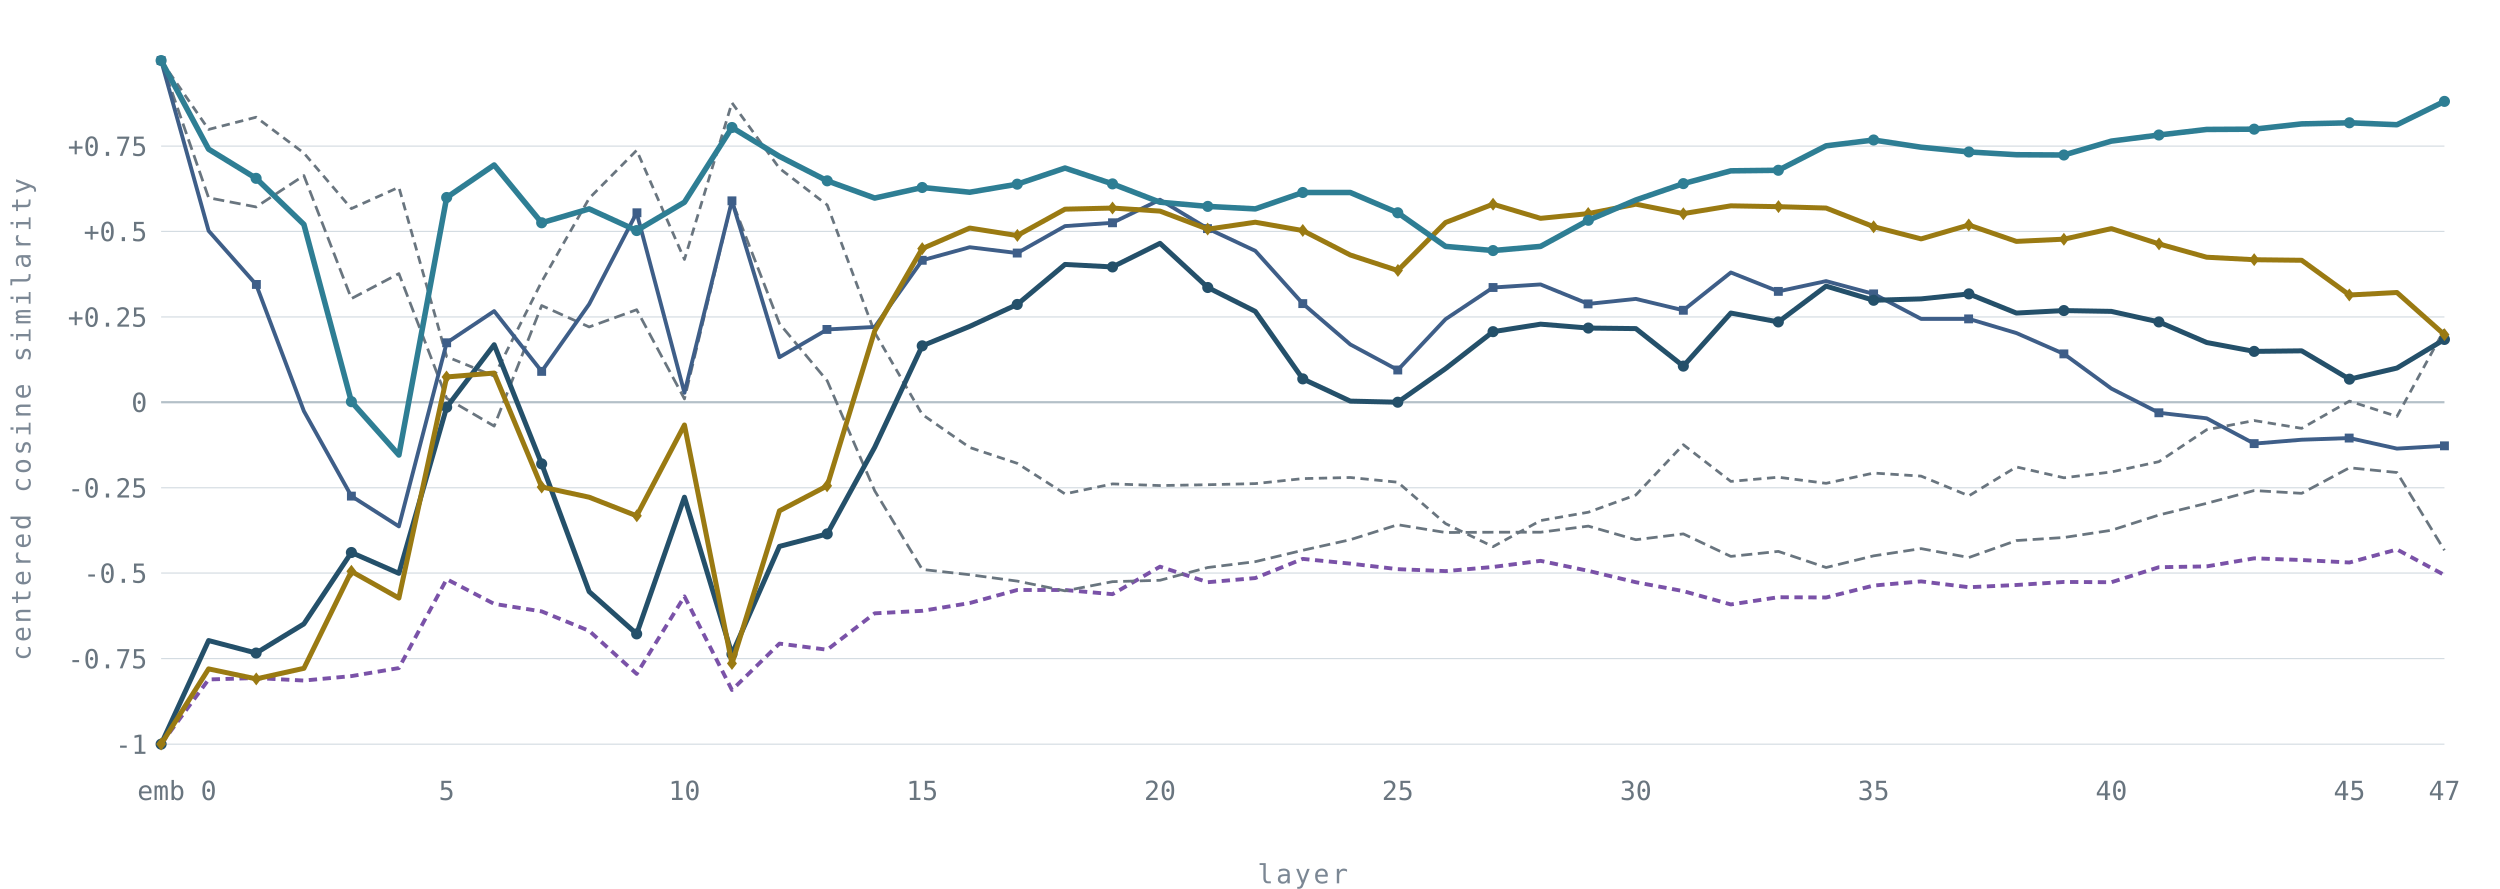
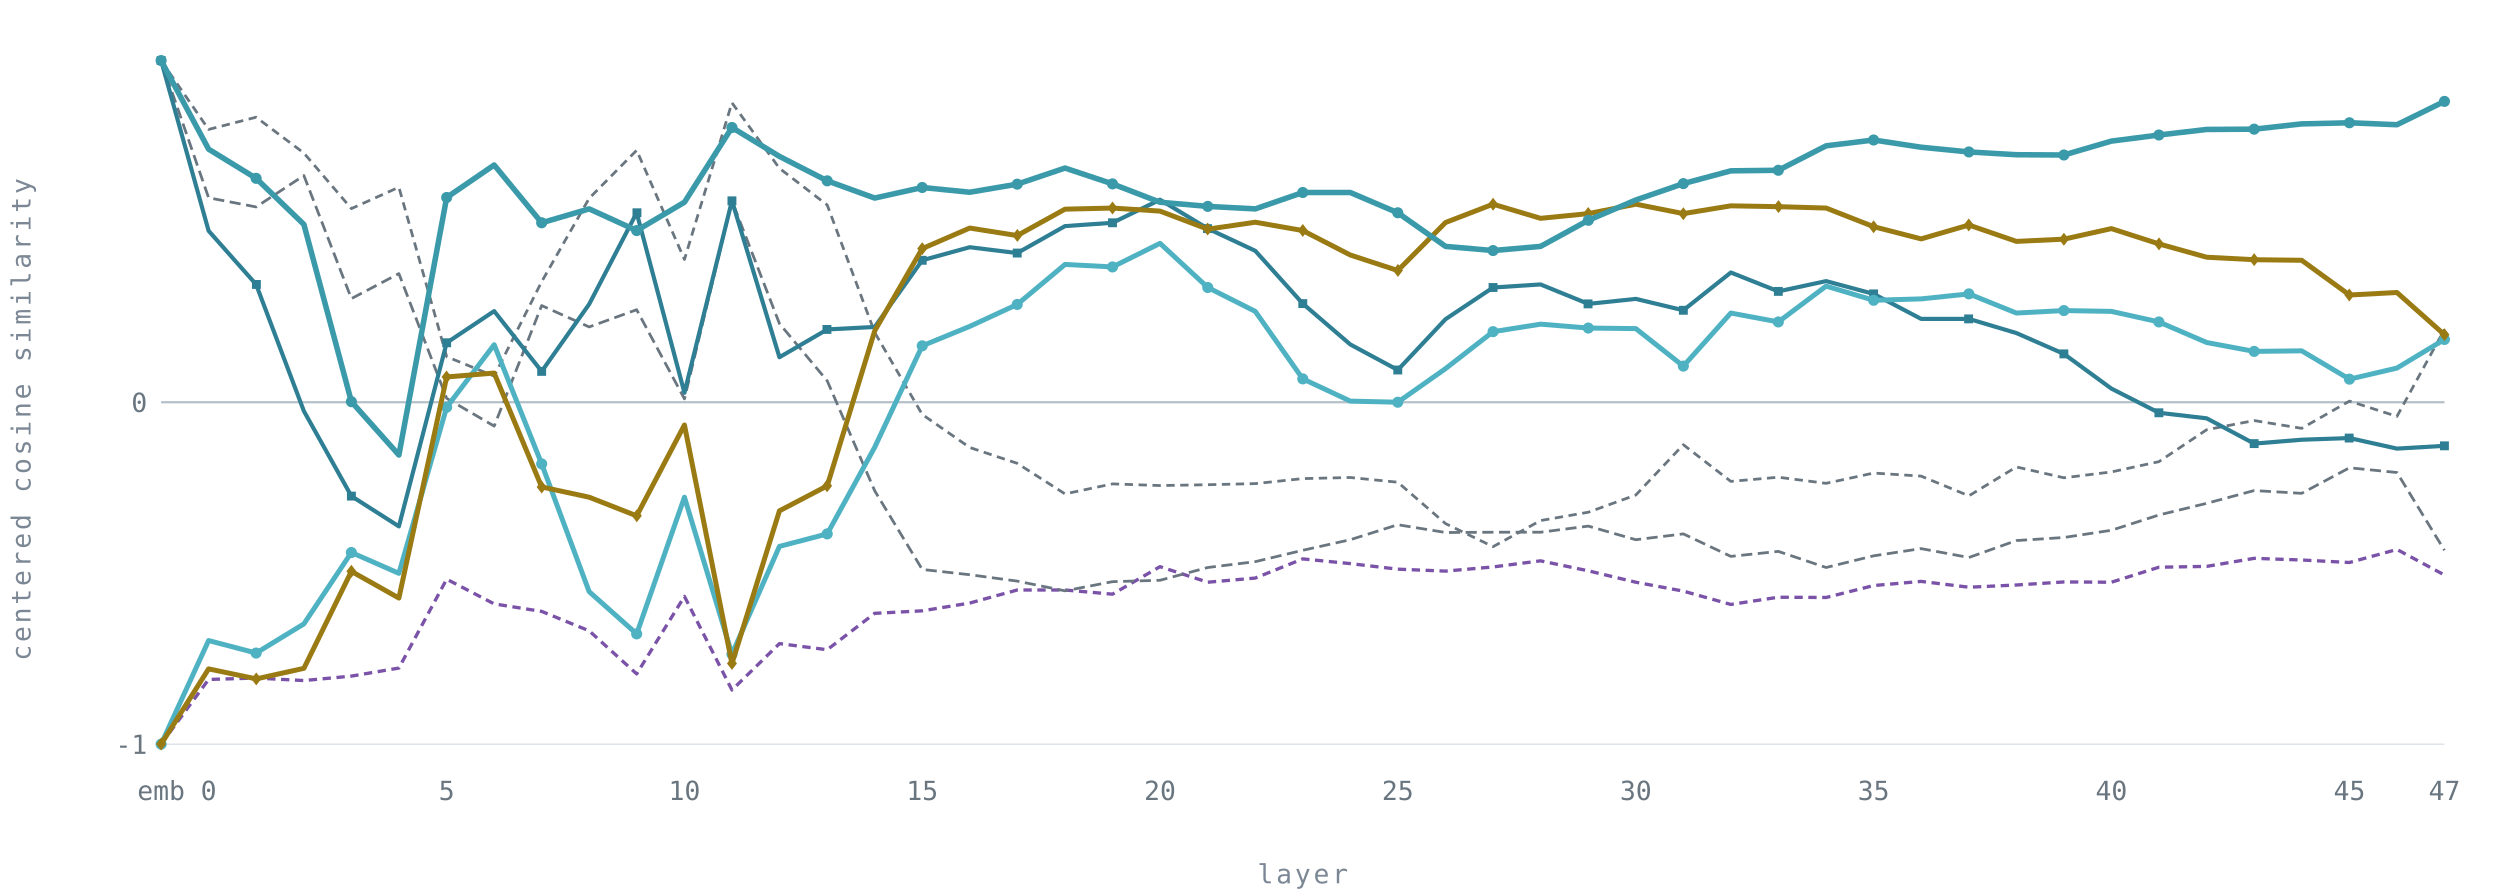
<svg xmlns="http://www.w3.org/2000/svg" id="figConcept" viewBox="0 0 900 320">
  <line x1="58" x2="880" y1="267.9" y2="267.9" stroke="#D2DAE0" stroke-width="0.4" />
  <text x="53" y="271.4" font-family="JetBrains Mono,monospace" font-size="9.5" fill="#69757F" text-anchor="end">-1</text>
-   <line x1="58" x2="880" y1="237.1" y2="237.1" stroke="#D2DAE0" stroke-width="0.4" />
-   <text x="53" y="240.6" font-family="JetBrains Mono,monospace" font-size="9.5" fill="#69757F" text-anchor="end">-0.75</text>
-   <line x1="58" x2="880" y1="206.3" y2="206.3" stroke="#D2DAE0" stroke-width="0.4" />
-   <text x="53" y="209.8" font-family="JetBrains Mono,monospace" font-size="9.5" fill="#69757F" text-anchor="end">-0.5</text>
-   <line x1="58" x2="880" y1="175.6" y2="175.6" stroke="#D2DAE0" stroke-width="0.4" />
-   <text x="53" y="179.1" font-family="JetBrains Mono,monospace" font-size="9.5" fill="#69757F" text-anchor="end">-0.25</text>
  <line x1="58" x2="880" y1="144.8" y2="144.8" stroke="#B4C0C8" stroke-width="0.8" />
  <text x="53" y="148.3" font-family="JetBrains Mono,monospace" font-size="9.5" fill="#69757F" text-anchor="end">0</text>
-   <line x1="58" x2="880" y1="114.1" y2="114.1" stroke="#D2DAE0" stroke-width="0.4" />
-   <text x="53" y="117.6" font-family="JetBrains Mono,monospace" font-size="9.5" fill="#69757F" text-anchor="end">+0.25</text>
-   <line x1="58" x2="880" y1="83.3" y2="83.3" stroke="#D2DAE0" stroke-width="0.4" />
-   <text x="53" y="86.8" font-family="JetBrains Mono,monospace" font-size="9.5" fill="#69757F" text-anchor="end">+0.5</text>
-   <line x1="58" x2="880" y1="52.6" y2="52.6" stroke="#D2DAE0" stroke-width="0.4" />
-   <text x="53" y="56.1" font-family="JetBrains Mono,monospace" font-size="9.5" fill="#69757F" text-anchor="end">+0.75</text>
  <text x="11" y="151" font-family="JetBrains Mono,monospace" font-size="9.5" letter-spacing="1" fill="#7B8794" text-anchor="middle" transform="rotate(-90 11 151)">centered cosine similarity</text>
-   <path d="M58.0,267.9 L75.1,244.6 L92.2,244.1 L109.4,245.0 L126.5,243.4 L143.6,240.5 L160.8,208.5 L177.9,217.4 L195.0,220.1 L212.1,227.1 L229.2,242.6 L246.4,214.7 L263.5,248.4 L280.6,231.7 L297.8,233.9 L314.9,220.8 L332.0,219.9 L349.1,217.1 L366.2,212.4 L383.4,212.4 L400.5,213.9 L417.6,204.0 L434.8,209.6 L451.9,208.1 L469.0,201.2 L486.1,202.9 L503.2,204.9 L520.4,205.6 L537.5,204.1 L554.6,201.9 L571.8,205.5 L588.9,209.6 L606.0,212.8 L623.1,217.6 L640.2,215.0 L657.4,215.1 L674.5,210.8 L691.6,209.3 L708.8,211.4 L725.9,210.6 L743.0,209.5 L760.1,209.6 L777.2,204.2 L794.4,203.9 L811.5,201.0 L828.6,201.6 L845.8,202.5 L862.9,197.8 L880.0,207.0" fill="none" stroke="#7A52A8" stroke-width="1.4" stroke-linejoin="round" stroke-dasharray="3 2" />
+   <path d="M58.0,267.9 L75.1,244.6 L92.2,244.1 L109.4,245.0 L126.5,243.4 L143.6,240.5 L160.8,208.5 L177.9,217.4 L195.0,220.1 L212.1,227.1 L229.2,242.6 L246.4,214.7 L263.5,248.4 L280.6,231.7 L297.8,233.9 L314.9,220.8 L332.0,219.9 L349.1,217.1 L366.2,212.4 L383.4,212.4 L400.5,213.9 L417.6,204.0 L434.8,209.6 L451.9,208.1 L469.0,201.2 L486.1,202.9 L503.2,204.9 L520.4,205.6 L537.5,204.1 L554.6,201.9 L571.8,205.5 L588.9,209.6 L606.0,212.8 L623.1,217.6 L640.2,215.0 L657.4,215.1 L674.5,210.8 L691.6,209.3 L708.8,211.4 L725.9,210.6 L743.0,209.5 L760.1,209.6 L777.2,204.2 L794.4,203.9 L811.5,201.0 L828.6,201.6 L845.8,202.5 L862.9,197.8 L880.0,207.0" fill="none" stroke="#7A52A8" stroke-width="1.2" stroke-linejoin="round" stroke-dasharray="3 2" />
  <path d="M58.0,21.8 L75.1,46.6 L92.2,42.2 L109.4,55.1 L126.5,75.1 L143.6,67.4 L160.8,128.4 L177.9,135.4 L195.0,101.4 L212.1,71.4 L229.2,54.1 L246.4,93.4 L263.5,37.0 L280.6,60.6 L297.8,73.8 L314.9,119.7 L332.0,149.2 L349.1,161.1 L366.2,166.8 L383.4,177.8 L400.5,174.2 L417.6,174.8 L434.8,174.5 L451.9,174.1 L469.0,172.3 L486.1,171.9 L503.2,173.6 L520.4,188.5 L537.5,196.8 L554.6,187.4 L571.8,184.4 L588.9,178.2 L606.0,160.1 L623.1,173.3 L640.2,171.8 L657.4,174.0 L674.5,170.3 L691.6,171.4 L708.8,178.5 L725.9,168.1 L743.0,172.0 L760.1,169.9 L777.2,166.2 L794.4,154.7 L811.5,151.4 L828.6,154.2 L845.8,144.4 L862.9,149.9 L880.0,118.6" fill="none" stroke="#69757F" stroke-width="1.0" stroke-linejoin="round" stroke-dasharray="3 2" />
  <path d="M58.0,21.8 L75.1,71.2 L92.2,74.5 L109.4,63.2 L126.5,107.5 L143.6,98.5 L160.8,143.4 L177.9,153.4 L195.0,110.0 L212.1,117.7 L229.2,111.5 L246.4,143.6 L263.5,72.3 L280.6,116.5 L297.8,137.1 L314.9,176.7 L332.0,205.0 L349.1,206.9 L366.2,209.2 L383.4,212.7 L400.5,209.4 L417.6,208.9 L434.8,204.3 L451.9,202.2 L469.0,198.1 L486.1,194.3 L503.2,188.9 L520.4,191.7 L537.5,191.6 L554.6,191.6 L571.8,189.4 L588.9,194.3 L606.0,192.2 L623.1,200.3 L640.2,198.5 L657.4,204.3 L674.5,200.1 L691.6,197.5 L708.8,200.7 L725.9,194.6 L743.0,193.5 L760.1,190.9 L777.2,185.4 L794.4,181.2 L811.5,176.6 L828.6,177.6 L845.8,168.4 L862.9,170.1 L880.0,198.1" fill="none" stroke="#69757F" stroke-width="1.0" stroke-linejoin="round" stroke-dasharray="4 2" />
-   <path d="M58.0,21.8 L75.1,83.1 L92.2,102.4 L109.4,148.0 L126.5,178.6 L143.6,189.5 L160.8,123.4 L177.9,112.0 L195.0,133.7 L212.1,109.5 L229.2,76.6 L246.4,141.4 L263.5,72.3 L280.6,128.6 L297.8,118.6 L314.9,117.7 L332.0,93.7 L349.1,89.0 L366.2,91.1 L383.4,81.4 L400.5,80.2 L417.6,71.9 L434.8,82.3 L451.9,90.3 L469.0,109.3 L486.1,124.0 L503.2,133.2 L520.4,114.9 L537.5,103.5 L554.6,102.4 L571.8,109.4 L588.9,107.6 L606.0,111.7 L623.1,98.1 L640.2,104.9 L657.4,101.2 L674.5,105.8 L691.6,114.8 L708.8,114.8 L725.9,119.9 L743.0,127.4 L760.1,139.9 L777.2,148.6 L794.4,150.6 L811.5,159.7 L828.6,158.3 L845.8,157.7 L862.9,161.5 L880.0,160.5" fill="none" stroke="#3E5E88" stroke-width="1.4" stroke-linejoin="round" />
-   <rect x="56.4" y="20.2" width="3.2" height="3.2" fill="#3E5E88" />
-   <rect x="90.7" y="100.8" width="3.2" height="3.2" fill="#3E5E88" />
-   <rect x="124.9" y="177.0" width="3.2" height="3.2" fill="#3E5E88" />
-   <rect x="159.2" y="121.8" width="3.2" height="3.2" fill="#3E5E88" />
-   <rect x="193.4" y="132.1" width="3.2" height="3.2" fill="#3E5E88" />
-   <rect x="227.7" y="75.0" width="3.2" height="3.2" fill="#3E5E88" />
-   <rect x="261.9" y="70.7" width="3.2" height="3.2" fill="#3E5E88" />
-   <rect x="296.1" y="117.0" width="3.2" height="3.2" fill="#3E5E88" />
-   <rect x="330.4" y="92.1" width="3.2" height="3.2" fill="#3E5E88" />
-   <rect x="364.6" y="89.5" width="3.2" height="3.2" fill="#3E5E88" />
-   <rect x="398.9" y="78.6" width="3.2" height="3.2" fill="#3E5E88" />
-   <rect x="433.1" y="80.7" width="3.2" height="3.2" fill="#3E5E88" />
-   <rect x="467.4" y="107.7" width="3.2" height="3.2" fill="#3E5E88" />
-   <rect x="501.6" y="131.6" width="3.2" height="3.2" fill="#3E5E88" />
-   <rect x="535.9" y="101.9" width="3.2" height="3.2" fill="#3E5E88" />
-   <rect x="570.1" y="107.8" width="3.2" height="3.2" fill="#3E5E88" />
-   <rect x="604.4" y="110.1" width="3.2" height="3.2" fill="#3E5E88" />
-   <rect x="638.6" y="103.3" width="3.2" height="3.2" fill="#3E5E88" />
-   <rect x="672.9" y="104.2" width="3.2" height="3.2" fill="#3E5E88" />
-   <rect x="707.1" y="113.2" width="3.2" height="3.2" fill="#3E5E88" />
-   <rect x="741.4" y="125.8" width="3.2" height="3.2" fill="#3E5E88" />
-   <rect x="775.6" y="147.0" width="3.2" height="3.2" fill="#3E5E88" />
-   <rect x="809.9" y="158.1" width="3.2" height="3.2" fill="#3E5E88" />
-   <rect x="844.1" y="156.1" width="3.2" height="3.2" fill="#3E5E88" />
-   <rect x="878.4" y="158.9" width="3.2" height="3.2" fill="#3E5E88" />
-   <path d="M58.0,267.9 L75.1,230.6 L92.2,235.1 L109.4,224.6 L126.5,198.9 L143.6,206.4 L160.8,146.6 L177.9,124.1 L195.0,167.0 L212.1,213.0 L229.2,228.2 L246.4,179.0 L263.5,235.5 L280.6,196.7 L297.8,192.2 L314.9,161.0 L332.0,124.5 L349.1,117.5 L366.2,109.6 L383.4,95.2 L400.5,96.1 L417.6,87.6 L434.8,103.5 L451.9,112.1 L469.0,136.4 L486.1,144.4 L503.2,144.8 L520.4,132.7 L537.5,119.4 L554.6,116.7 L571.8,118.1 L588.9,118.3 L606.0,131.8 L623.1,112.7 L640.2,115.9 L657.4,103.0 L674.5,108.1 L691.6,107.6 L708.8,105.8 L725.9,112.7 L743.0,111.8 L760.1,112.1 L777.2,115.9 L794.4,123.3 L811.5,126.5 L828.6,126.3 L845.8,136.5 L862.9,132.5 L880.0,122.2" fill="none" stroke="#24506A" stroke-width="1.8" stroke-linejoin="round" />
-   <circle cx="58.0" cy="267.9" r="2.0" fill="#24506A" />
-   <circle cx="92.2" cy="235.1" r="2.0" fill="#24506A" />
-   <circle cx="126.5" cy="198.9" r="2.0" fill="#24506A" />
-   <circle cx="160.8" cy="146.6" r="2.0" fill="#24506A" />
-   <circle cx="195.0" cy="167.0" r="2.0" fill="#24506A" />
-   <circle cx="229.2" cy="228.2" r="2.0" fill="#24506A" />
-   <circle cx="263.5" cy="235.5" r="2.0" fill="#24506A" />
-   <circle cx="297.8" cy="192.2" r="2.0" fill="#24506A" />
-   <circle cx="332.0" cy="124.5" r="2.0" fill="#24506A" />
-   <circle cx="366.2" cy="109.6" r="2.0" fill="#24506A" />
-   <circle cx="400.5" cy="96.1" r="2.0" fill="#24506A" />
-   <circle cx="434.8" cy="103.5" r="2.0" fill="#24506A" />
-   <circle cx="469.0" cy="136.4" r="2.0" fill="#24506A" />
-   <circle cx="503.2" cy="144.8" r="2.0" fill="#24506A" />
-   <circle cx="537.5" cy="119.4" r="2.0" fill="#24506A" />
-   <circle cx="571.8" cy="118.1" r="2.0" fill="#24506A" />
-   <circle cx="606.0" cy="131.8" r="2.0" fill="#24506A" />
-   <circle cx="640.2" cy="115.9" r="2.0" fill="#24506A" />
-   <circle cx="674.5" cy="108.1" r="2.0" fill="#24506A" />
-   <circle cx="708.8" cy="105.8" r="2.0" fill="#24506A" />
-   <circle cx="743.0" cy="111.8" r="2.0" fill="#24506A" />
-   <circle cx="777.2" cy="115.9" r="2.0" fill="#24506A" />
-   <circle cx="811.5" cy="126.5" r="2.0" fill="#24506A" />
-   <circle cx="845.8" cy="136.5" r="2.0" fill="#24506A" />
-   <circle cx="880.0" cy="122.2" r="2.0" fill="#24506A" />
+   <path d="M58.0,21.8 L75.1,83.1 L92.2,102.4 L109.4,148.0 L126.5,178.6 L143.6,189.5 L160.8,123.4 L177.9,112.0 L195.0,133.7 L212.1,109.5 L229.2,76.6 L246.4,141.4 L263.5,72.3 L280.6,128.6 L297.8,118.6 L314.9,117.7 L332.0,93.7 L349.1,89.0 L366.2,91.1 L383.4,81.4 L400.5,80.2 L417.6,71.9 L434.8,82.3 L451.9,90.3 L469.0,109.3 L486.1,124.0 L503.2,133.2 L520.4,114.9 L537.5,103.5 L554.6,102.4 L571.8,109.4 L588.9,107.6 L606.0,111.7 L623.1,98.1 L640.2,104.9 L657.4,101.2 L674.5,105.8 L691.6,114.8 L708.8,114.8 L725.9,119.9 L743.0,127.4 L760.1,139.9 L777.2,148.6 L794.4,150.6 L811.5,159.7 L828.6,158.3 L845.8,157.7 L862.9,161.5 L880.0,160.5" fill="none" stroke="#2E7E94" stroke-width="1.5" stroke-linejoin="round" />
+   <rect x="56.4" y="20.2" width="3.2" height="3.2" fill="#2E7E94" />
+   <rect x="90.7" y="100.8" width="3.2" height="3.2" fill="#2E7E94" />
+   <rect x="124.9" y="177.0" width="3.2" height="3.2" fill="#2E7E94" />
+   <rect x="159.2" y="121.8" width="3.2" height="3.2" fill="#2E7E94" />
+   <rect x="193.4" y="132.1" width="3.2" height="3.2" fill="#2E7E94" />
+   <rect x="227.7" y="75.0" width="3.2" height="3.2" fill="#2E7E94" />
+   <rect x="261.9" y="70.7" width="3.2" height="3.2" fill="#2E7E94" />
+   <rect x="296.1" y="117.0" width="3.2" height="3.2" fill="#2E7E94" />
+   <rect x="330.4" y="92.1" width="3.2" height="3.2" fill="#2E7E94" />
+   <rect x="364.6" y="89.5" width="3.2" height="3.2" fill="#2E7E94" />
+   <rect x="398.9" y="78.6" width="3.2" height="3.2" fill="#2E7E94" />
+   <rect x="433.1" y="80.7" width="3.2" height="3.2" fill="#2E7E94" />
+   <rect x="467.4" y="107.7" width="3.2" height="3.2" fill="#2E7E94" />
+   <rect x="501.6" y="131.6" width="3.2" height="3.2" fill="#2E7E94" />
+   <rect x="535.9" y="101.9" width="3.2" height="3.2" fill="#2E7E94" />
+   <rect x="570.1" y="107.8" width="3.2" height="3.2" fill="#2E7E94" />
+   <rect x="604.4" y="110.1" width="3.2" height="3.2" fill="#2E7E94" />
+   <rect x="638.6" y="103.3" width="3.2" height="3.2" fill="#2E7E94" />
+   <rect x="672.9" y="104.2" width="3.2" height="3.2" fill="#2E7E94" />
+   <rect x="707.1" y="113.2" width="3.2" height="3.2" fill="#2E7E94" />
+   <rect x="741.4" y="125.8" width="3.2" height="3.2" fill="#2E7E94" />
+   <rect x="775.6" y="147.0" width="3.2" height="3.2" fill="#2E7E94" />
+   <rect x="809.9" y="158.1" width="3.2" height="3.2" fill="#2E7E94" />
+   <rect x="844.1" y="156.1" width="3.2" height="3.2" fill="#2E7E94" />
+   <rect x="878.4" y="158.9" width="3.2" height="3.2" fill="#2E7E94" />
+   <path d="M58.0,267.9 L75.1,230.6 L92.2,235.1 L109.4,224.6 L126.5,198.9 L143.6,206.4 L160.8,146.6 L177.9,124.1 L195.0,167.0 L212.1,213.0 L229.2,228.2 L246.4,179.0 L263.5,235.5 L280.6,196.7 L297.8,192.2 L314.9,161.0 L332.0,124.5 L349.1,117.5 L366.2,109.6 L383.4,95.2 L400.5,96.1 L417.6,87.6 L434.8,103.5 L451.9,112.1 L469.0,136.4 L486.1,144.4 L503.2,144.8 L520.4,132.7 L537.5,119.4 L554.6,116.7 L571.8,118.1 L588.9,118.3 L606.0,131.8 L623.1,112.7 L640.2,115.9 L657.4,103.0 L674.5,108.1 L691.6,107.6 L708.8,105.8 L725.9,112.7 L743.0,111.8 L760.1,112.1 L777.2,115.9 L794.4,123.3 L811.5,126.5 L828.6,126.3 L845.8,136.5 L862.9,132.5 L880.0,122.2" fill="none" stroke="#4FB2C2" stroke-width="1.8" stroke-linejoin="round" />
+   <circle cx="58.0" cy="267.9" r="2.0" fill="#4FB2C2" />
+   <circle cx="92.2" cy="235.1" r="2.0" fill="#4FB2C2" />
+   <circle cx="126.5" cy="198.9" r="2.0" fill="#4FB2C2" />
+   <circle cx="160.8" cy="146.6" r="2.0" fill="#4FB2C2" />
+   <circle cx="195.0" cy="167.0" r="2.0" fill="#4FB2C2" />
+   <circle cx="229.2" cy="228.2" r="2.0" fill="#4FB2C2" />
+   <circle cx="263.5" cy="235.5" r="2.0" fill="#4FB2C2" />
+   <circle cx="297.8" cy="192.2" r="2.0" fill="#4FB2C2" />
+   <circle cx="332.0" cy="124.5" r="2.0" fill="#4FB2C2" />
+   <circle cx="366.2" cy="109.6" r="2.0" fill="#4FB2C2" />
+   <circle cx="400.5" cy="96.1" r="2.0" fill="#4FB2C2" />
+   <circle cx="434.8" cy="103.5" r="2.0" fill="#4FB2C2" />
+   <circle cx="469.0" cy="136.4" r="2.0" fill="#4FB2C2" />
+   <circle cx="503.2" cy="144.8" r="2.0" fill="#4FB2C2" />
+   <circle cx="537.5" cy="119.4" r="2.0" fill="#4FB2C2" />
+   <circle cx="571.8" cy="118.1" r="2.0" fill="#4FB2C2" />
+   <circle cx="606.0" cy="131.8" r="2.0" fill="#4FB2C2" />
+   <circle cx="640.2" cy="115.9" r="2.0" fill="#4FB2C2" />
+   <circle cx="674.5" cy="108.1" r="2.0" fill="#4FB2C2" />
+   <circle cx="708.8" cy="105.8" r="2.0" fill="#4FB2C2" />
+   <circle cx="743.0" cy="111.8" r="2.0" fill="#4FB2C2" />
+   <circle cx="777.2" cy="115.9" r="2.0" fill="#4FB2C2" />
+   <circle cx="811.5" cy="126.5" r="2.0" fill="#4FB2C2" />
+   <circle cx="845.8" cy="136.5" r="2.0" fill="#4FB2C2" />
+   <circle cx="880.0" cy="122.2" r="2.0" fill="#4FB2C2" />
  <path d="M58.0,267.9 L75.1,240.8 L92.2,244.4 L109.4,240.6 L126.5,205.7 L143.6,215.3 L160.8,135.7 L177.9,134.3 L195.0,175.3 L212.1,179.0 L229.2,185.7 L246.4,153.0 L263.5,238.9 L280.6,183.9 L297.8,174.9 L314.9,119.1 L332.0,89.5 L349.1,82.1 L366.2,84.8 L383.4,75.3 L400.5,74.9 L417.6,76.0 L434.8,82.5 L451.9,80.0 L469.0,83.0 L486.1,91.8 L503.2,97.4 L520.4,80.1 L537.5,73.5 L554.6,78.6 L571.8,76.9 L588.9,73.5 L606.0,76.9 L623.1,74.1 L640.2,74.4 L657.4,74.9 L674.5,81.6 L691.6,86.0 L708.8,81.0 L725.9,86.9 L743.0,86.1 L760.1,82.3 L777.2,87.8 L794.4,92.6 L811.5,93.5 L828.6,93.7 L845.8,106.2 L862.9,105.3 L880.0,120.5" fill="none" stroke="#9A7A12" stroke-width="1.8" stroke-linejoin="round" />
  <polygon points="58.0,265.51 59.8,267.85 58.0,270.19 56.2,267.85" fill="#9A7A12" />
  <polygon points="92.25,242.071 94.05,244.411 92.25,246.751 90.45,244.411" fill="#9A7A12" />
  <polygon points="126.5,203.322 128.3,205.662 126.5,208.002 124.7,205.662" fill="#9A7A12" />
  <polygon points="160.75,133.378 162.55,135.718 160.75,138.058 158.95,135.718" fill="#9A7A12" />
  <polygon points="195.0,172.997 196.8,175.337 195.0,177.677 193.2,175.337" fill="#9A7A12" />
  <polygon points="229.25,183.339 231.05,185.679 229.25,188.019 227.45,185.679" fill="#9A7A12" />
  <polygon points="263.5,236.515 265.3,238.855 263.5,241.195 261.7,238.855" fill="#9A7A12" />
  <polygon points="297.75,172.556 299.55,174.896 297.75,177.236 295.95,174.896" fill="#9A7A12" />
  <polygon points="332.0,87.168 333.8,89.508 332.0,91.848 330.2,89.508" fill="#9A7A12" />
  <polygon points="366.25,82.414 368.05,84.754 366.25,87.094 364.45,84.754" fill="#9A7A12" />
  <polygon points="400.5,72.543 402.3,74.883 400.5,77.223 398.7,74.883" fill="#9A7A12" />
  <polygon points="434.75,80.116 436.55,82.456 434.75,84.796 432.95,82.456" fill="#9A7A12" />
  <polygon points="469.0,80.62 470.8,82.96 469.0,85.3 467.2,82.96" fill="#9A7A12" />
  <polygon points="503.25,95.018 505.05,97.358 503.25,99.698 501.45,97.358" fill="#9A7A12" />
  <polygon points="537.5,71.178 539.3,73.518 537.5,75.858 535.7,73.518" fill="#9A7A12" />
  <polygon points="571.75,74.517 573.55,76.857 571.75,79.197 569.95,76.857" fill="#9A7A12" />
  <polygon points="606.0,74.608 607.8,76.948 606.0,79.288 604.2,76.948" fill="#9A7A12" />
  <polygon points="640.25,72.036 642.05,74.376 640.25,76.716 638.45,74.376" fill="#9A7A12" />
  <polygon points="674.5,79.303 676.3,81.643 674.5,83.983 672.7,81.643" fill="#9A7A12" />
  <polygon points="708.75,78.644 710.55,80.984 708.75,83.324 706.95,80.984" fill="#9A7A12" />
  <polygon points="743.0,83.795 744.8,86.135 743.0,88.475 741.2,86.135" fill="#9A7A12" />
  <polygon points="777.25,85.463 779.05,87.803 777.25,90.143 775.45,87.803" fill="#9A7A12" />
  <polygon points="811.5,91.132 813.3,93.472 811.5,95.812 809.7,93.472" fill="#9A7A12" />
  <polygon points="845.75,103.852 847.55,106.192 845.75,108.532 843.95,106.192" fill="#9A7A12" />
  <polygon points="880.0,118.146 881.8,120.486 880.0,122.826 878.2,120.486" fill="#9A7A12" />
-   <path d="M58.0,21.8 L75.1,53.7 L92.2,64.2 L109.4,80.8 L126.5,144.6 L143.6,163.8 L160.8,71.1 L177.9,59.4 L195.0,80.2 L212.1,75.2 L229.2,83.0 L246.4,72.8 L263.5,45.9 L280.6,56.3 L297.8,65.1 L314.9,71.3 L332.0,67.5 L349.1,69.2 L366.2,66.3 L383.4,60.5 L400.5,66.2 L417.6,72.8 L434.8,74.3 L451.9,75.2 L469.0,69.3 L486.1,69.3 L503.2,76.6 L520.4,88.7 L537.5,90.2 L554.6,88.7 L571.8,79.3 L588.9,72.0 L606.0,66.1 L623.1,61.5 L640.2,61.3 L657.4,52.5 L674.5,50.4 L691.6,53.0 L708.8,54.7 L725.9,55.7 L743.0,55.8 L760.1,50.8 L777.2,48.6 L794.4,46.6 L811.5,46.5 L828.6,44.6 L845.8,44.2 L862.9,44.9 L880.0,36.5" fill="none" stroke="#2E7E94" stroke-width="2.0" stroke-linejoin="round" />
-   <circle cx="58.0" cy="21.8" r="2.0" fill="#2E7E94" />
-   <circle cx="92.2" cy="64.2" r="2.0" fill="#2E7E94" />
-   <circle cx="126.5" cy="144.6" r="2.0" fill="#2E7E94" />
-   <circle cx="160.8" cy="71.1" r="2.0" fill="#2E7E94" />
-   <circle cx="195.0" cy="80.2" r="2.0" fill="#2E7E94" />
-   <circle cx="229.2" cy="83.0" r="2.0" fill="#2E7E94" />
-   <circle cx="263.5" cy="45.9" r="2.0" fill="#2E7E94" />
-   <circle cx="297.8" cy="65.1" r="2.0" fill="#2E7E94" />
-   <circle cx="332.0" cy="67.5" r="2.0" fill="#2E7E94" />
-   <circle cx="366.2" cy="66.3" r="2.0" fill="#2E7E94" />
-   <circle cx="400.5" cy="66.2" r="2.0" fill="#2E7E94" />
-   <circle cx="434.8" cy="74.3" r="2.0" fill="#2E7E94" />
-   <circle cx="469.0" cy="69.3" r="2.0" fill="#2E7E94" />
-   <circle cx="503.2" cy="76.6" r="2.0" fill="#2E7E94" />
-   <circle cx="537.5" cy="90.2" r="2.0" fill="#2E7E94" />
-   <circle cx="571.8" cy="79.3" r="2.0" fill="#2E7E94" />
-   <circle cx="606.0" cy="66.1" r="2.0" fill="#2E7E94" />
-   <circle cx="640.2" cy="61.3" r="2.0" fill="#2E7E94" />
-   <circle cx="674.5" cy="50.4" r="2.0" fill="#2E7E94" />
-   <circle cx="708.8" cy="54.7" r="2.0" fill="#2E7E94" />
-   <circle cx="743.0" cy="55.8" r="2.0" fill="#2E7E94" />
-   <circle cx="777.2" cy="48.6" r="2.0" fill="#2E7E94" />
-   <circle cx="811.5" cy="46.5" r="2.0" fill="#2E7E94" />
-   <circle cx="845.8" cy="44.2" r="2.0" fill="#2E7E94" />
-   <circle cx="880.0" cy="36.5" r="2.0" fill="#2E7E94" />
+   <path d="M58.0,21.8 L75.1,53.7 L92.2,64.2 L109.4,80.8 L126.5,144.6 L143.6,163.8 L160.8,71.1 L177.9,59.4 L195.0,80.2 L212.1,75.2 L229.2,83.0 L246.4,72.8 L263.5,45.9 L280.6,56.3 L297.8,65.1 L314.9,71.3 L332.0,67.5 L349.1,69.2 L366.2,66.3 L383.4,60.5 L400.5,66.2 L417.6,72.8 L434.8,74.3 L451.9,75.2 L469.0,69.3 L486.1,69.3 L503.2,76.6 L520.4,88.7 L537.5,90.2 L554.6,88.7 L571.8,79.3 L588.9,72.0 L606.0,66.1 L623.1,61.5 L640.2,61.3 L657.4,52.5 L674.5,50.4 L691.6,53.0 L708.8,54.7 L725.9,55.7 L743.0,55.8 L760.1,50.8 L777.2,48.6 L794.4,46.6 L811.5,46.5 L828.6,44.6 L845.8,44.2 L862.9,44.9 L880.0,36.5" fill="none" stroke="#3A9AAA" stroke-width="2.0" stroke-linejoin="round" />
+   <circle cx="58.0" cy="21.8" r="2.0" fill="#3A9AAA" />
+   <circle cx="92.2" cy="64.2" r="2.0" fill="#3A9AAA" />
+   <circle cx="126.5" cy="144.6" r="2.0" fill="#3A9AAA" />
+   <circle cx="160.8" cy="71.1" r="2.0" fill="#3A9AAA" />
+   <circle cx="195.0" cy="80.2" r="2.0" fill="#3A9AAA" />
+   <circle cx="229.2" cy="83.0" r="2.0" fill="#3A9AAA" />
+   <circle cx="263.5" cy="45.9" r="2.0" fill="#3A9AAA" />
+   <circle cx="297.8" cy="65.1" r="2.0" fill="#3A9AAA" />
+   <circle cx="332.0" cy="67.5" r="2.0" fill="#3A9AAA" />
+   <circle cx="366.2" cy="66.3" r="2.0" fill="#3A9AAA" />
+   <circle cx="400.5" cy="66.2" r="2.0" fill="#3A9AAA" />
+   <circle cx="434.8" cy="74.3" r="2.0" fill="#3A9AAA" />
+   <circle cx="469.0" cy="69.3" r="2.0" fill="#3A9AAA" />
+   <circle cx="503.2" cy="76.6" r="2.0" fill="#3A9AAA" />
+   <circle cx="537.5" cy="90.2" r="2.0" fill="#3A9AAA" />
+   <circle cx="571.8" cy="79.3" r="2.0" fill="#3A9AAA" />
+   <circle cx="606.0" cy="66.1" r="2.0" fill="#3A9AAA" />
+   <circle cx="640.2" cy="61.3" r="2.0" fill="#3A9AAA" />
+   <circle cx="674.5" cy="50.4" r="2.0" fill="#3A9AAA" />
+   <circle cx="708.8" cy="54.7" r="2.0" fill="#3A9AAA" />
+   <circle cx="743.0" cy="55.8" r="2.0" fill="#3A9AAA" />
+   <circle cx="777.2" cy="48.6" r="2.0" fill="#3A9AAA" />
+   <circle cx="811.5" cy="46.5" r="2.0" fill="#3A9AAA" />
+   <circle cx="845.8" cy="44.2" r="2.0" fill="#3A9AAA" />
+   <circle cx="880.0" cy="36.5" r="2.0" fill="#3A9AAA" />
  <text x="58.0" y="288" font-family="JetBrains Mono,monospace" font-size="9.5" fill="#69757F" text-anchor="middle">emb</text>
  <text x="75.1" y="288" font-family="JetBrains Mono,monospace" font-size="9.5" fill="#69757F" text-anchor="middle">0</text>
  <text x="160.8" y="288" font-family="JetBrains Mono,monospace" font-size="9.5" fill="#69757F" text-anchor="middle">5</text>
  <text x="246.4" y="288" font-family="JetBrains Mono,monospace" font-size="9.5" fill="#69757F" text-anchor="middle">10</text>
  <text x="332.0" y="288" font-family="JetBrains Mono,monospace" font-size="9.5" fill="#69757F" text-anchor="middle">15</text>
  <text x="417.6" y="288" font-family="JetBrains Mono,monospace" font-size="9.5" fill="#69757F" text-anchor="middle">20</text>
  <text x="503.2" y="288" font-family="JetBrains Mono,monospace" font-size="9.5" fill="#69757F" text-anchor="middle">25</text>
  <text x="588.9" y="288" font-family="JetBrains Mono,monospace" font-size="9.5" fill="#69757F" text-anchor="middle">30</text>
  <text x="674.5" y="288" font-family="JetBrains Mono,monospace" font-size="9.5" fill="#69757F" text-anchor="middle">35</text>
  <text x="760.1" y="288" font-family="JetBrains Mono,monospace" font-size="9.5" fill="#69757F" text-anchor="middle">40</text>
  <text x="845.8" y="288" font-family="JetBrains Mono,monospace" font-size="9.5" fill="#69757F" text-anchor="middle">45</text>
  <text x="880.0" y="288" font-family="JetBrains Mono,monospace" font-size="9.5" fill="#69757F" text-anchor="middle">47</text>
  <text x="469" y="318" font-family="JetBrains Mono,monospace" font-size="9.5" letter-spacing="1" fill="#7B8794" text-anchor="middle">layer</text>
</svg>
